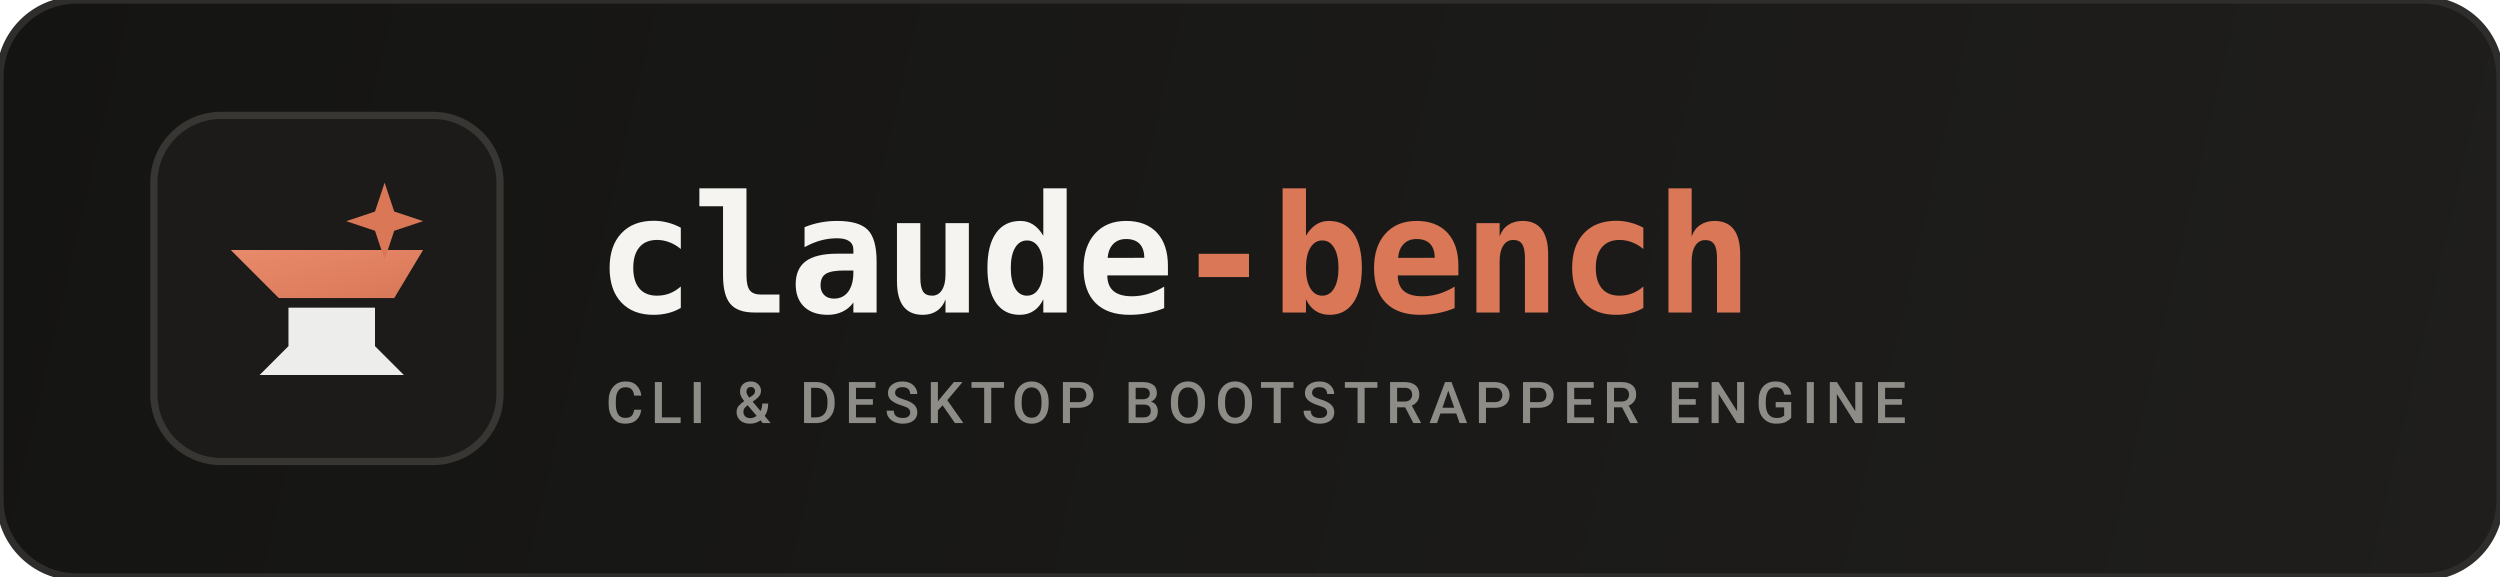
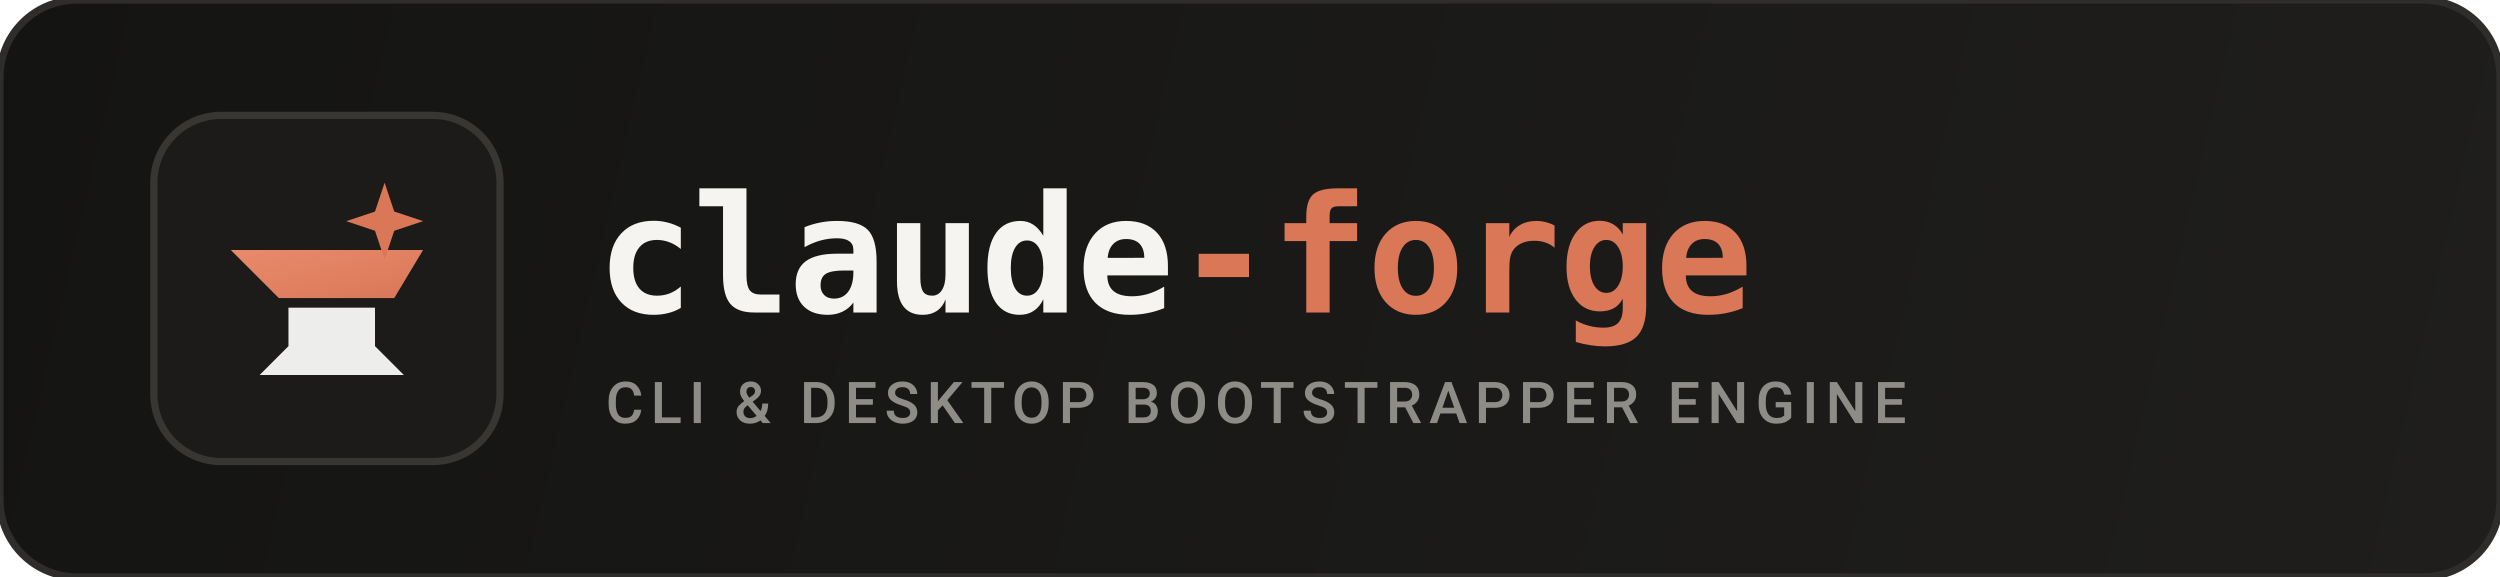
<svg xmlns="http://www.w3.org/2000/svg" viewBox="0 0 520 120" width="100%" height="120" fill="none">
  <defs>
    <linearGradient id="bgGrad" x1="0" y1="0" x2="520" y2="120" gradientUnits="userSpaceOnUse">
      <stop offset="0%" stop-color="#141413" />
      <stop offset="100%" stop-color="#1F1E1D" />
    </linearGradient>
    <linearGradient id="accentGrad" x1="0" y1="0" x2="1" y2="1">
      <stop offset="0%" stop-color="#E88B6B" />
      <stop offset="100%" stop-color="#D97757" />
    </linearGradient>
  </defs>
  <rect width="520" height="120" rx="16" fill="url(#bgGrad)" stroke="#2E2D2B" stroke-width="1.5" />
  <g transform="translate(32, 24)">
    <rect width="72" height="72" rx="14" fill="#1C1B1A" stroke="#383633" stroke-width="1.5" />
    <path d="M16 28 H56 L50 38 H26 L16 28 Z" fill="url(#accentGrad)" />
    <path d="M28 40 H46 V48 L52 54 H22 L28 48 V40 Z" fill="#EDEDEC" />
    <path d="M48 14 L50 20 L56 22 L50 24 L48 30 L46 24 L40 22 L46 20 Z" fill="#D97757" />
  </g>
  <text x="124" y="65" font-family="ui-monospace, SFMono-Regular, Menlo, Monaco, Consolas, monospace" font-size="34" font-weight="700" letter-spacing="-0.5" fill="#F5F4F0">
-     claude<tspan fill="#D97757">-bench</tspan>
+     claude<tspan fill="#D97757">-forge</tspan>
  </text>
  <text x="126" y="88" font-family="-apple-system, BlinkMacSystemFont, 'Segoe UI', Roboto, sans-serif" font-size="12" font-weight="500" letter-spacing="1.5" fill="#8E8C87">
    CLI &amp; DESKTOP BOOTSTRAPPER ENGINE
  </text>
</svg>
